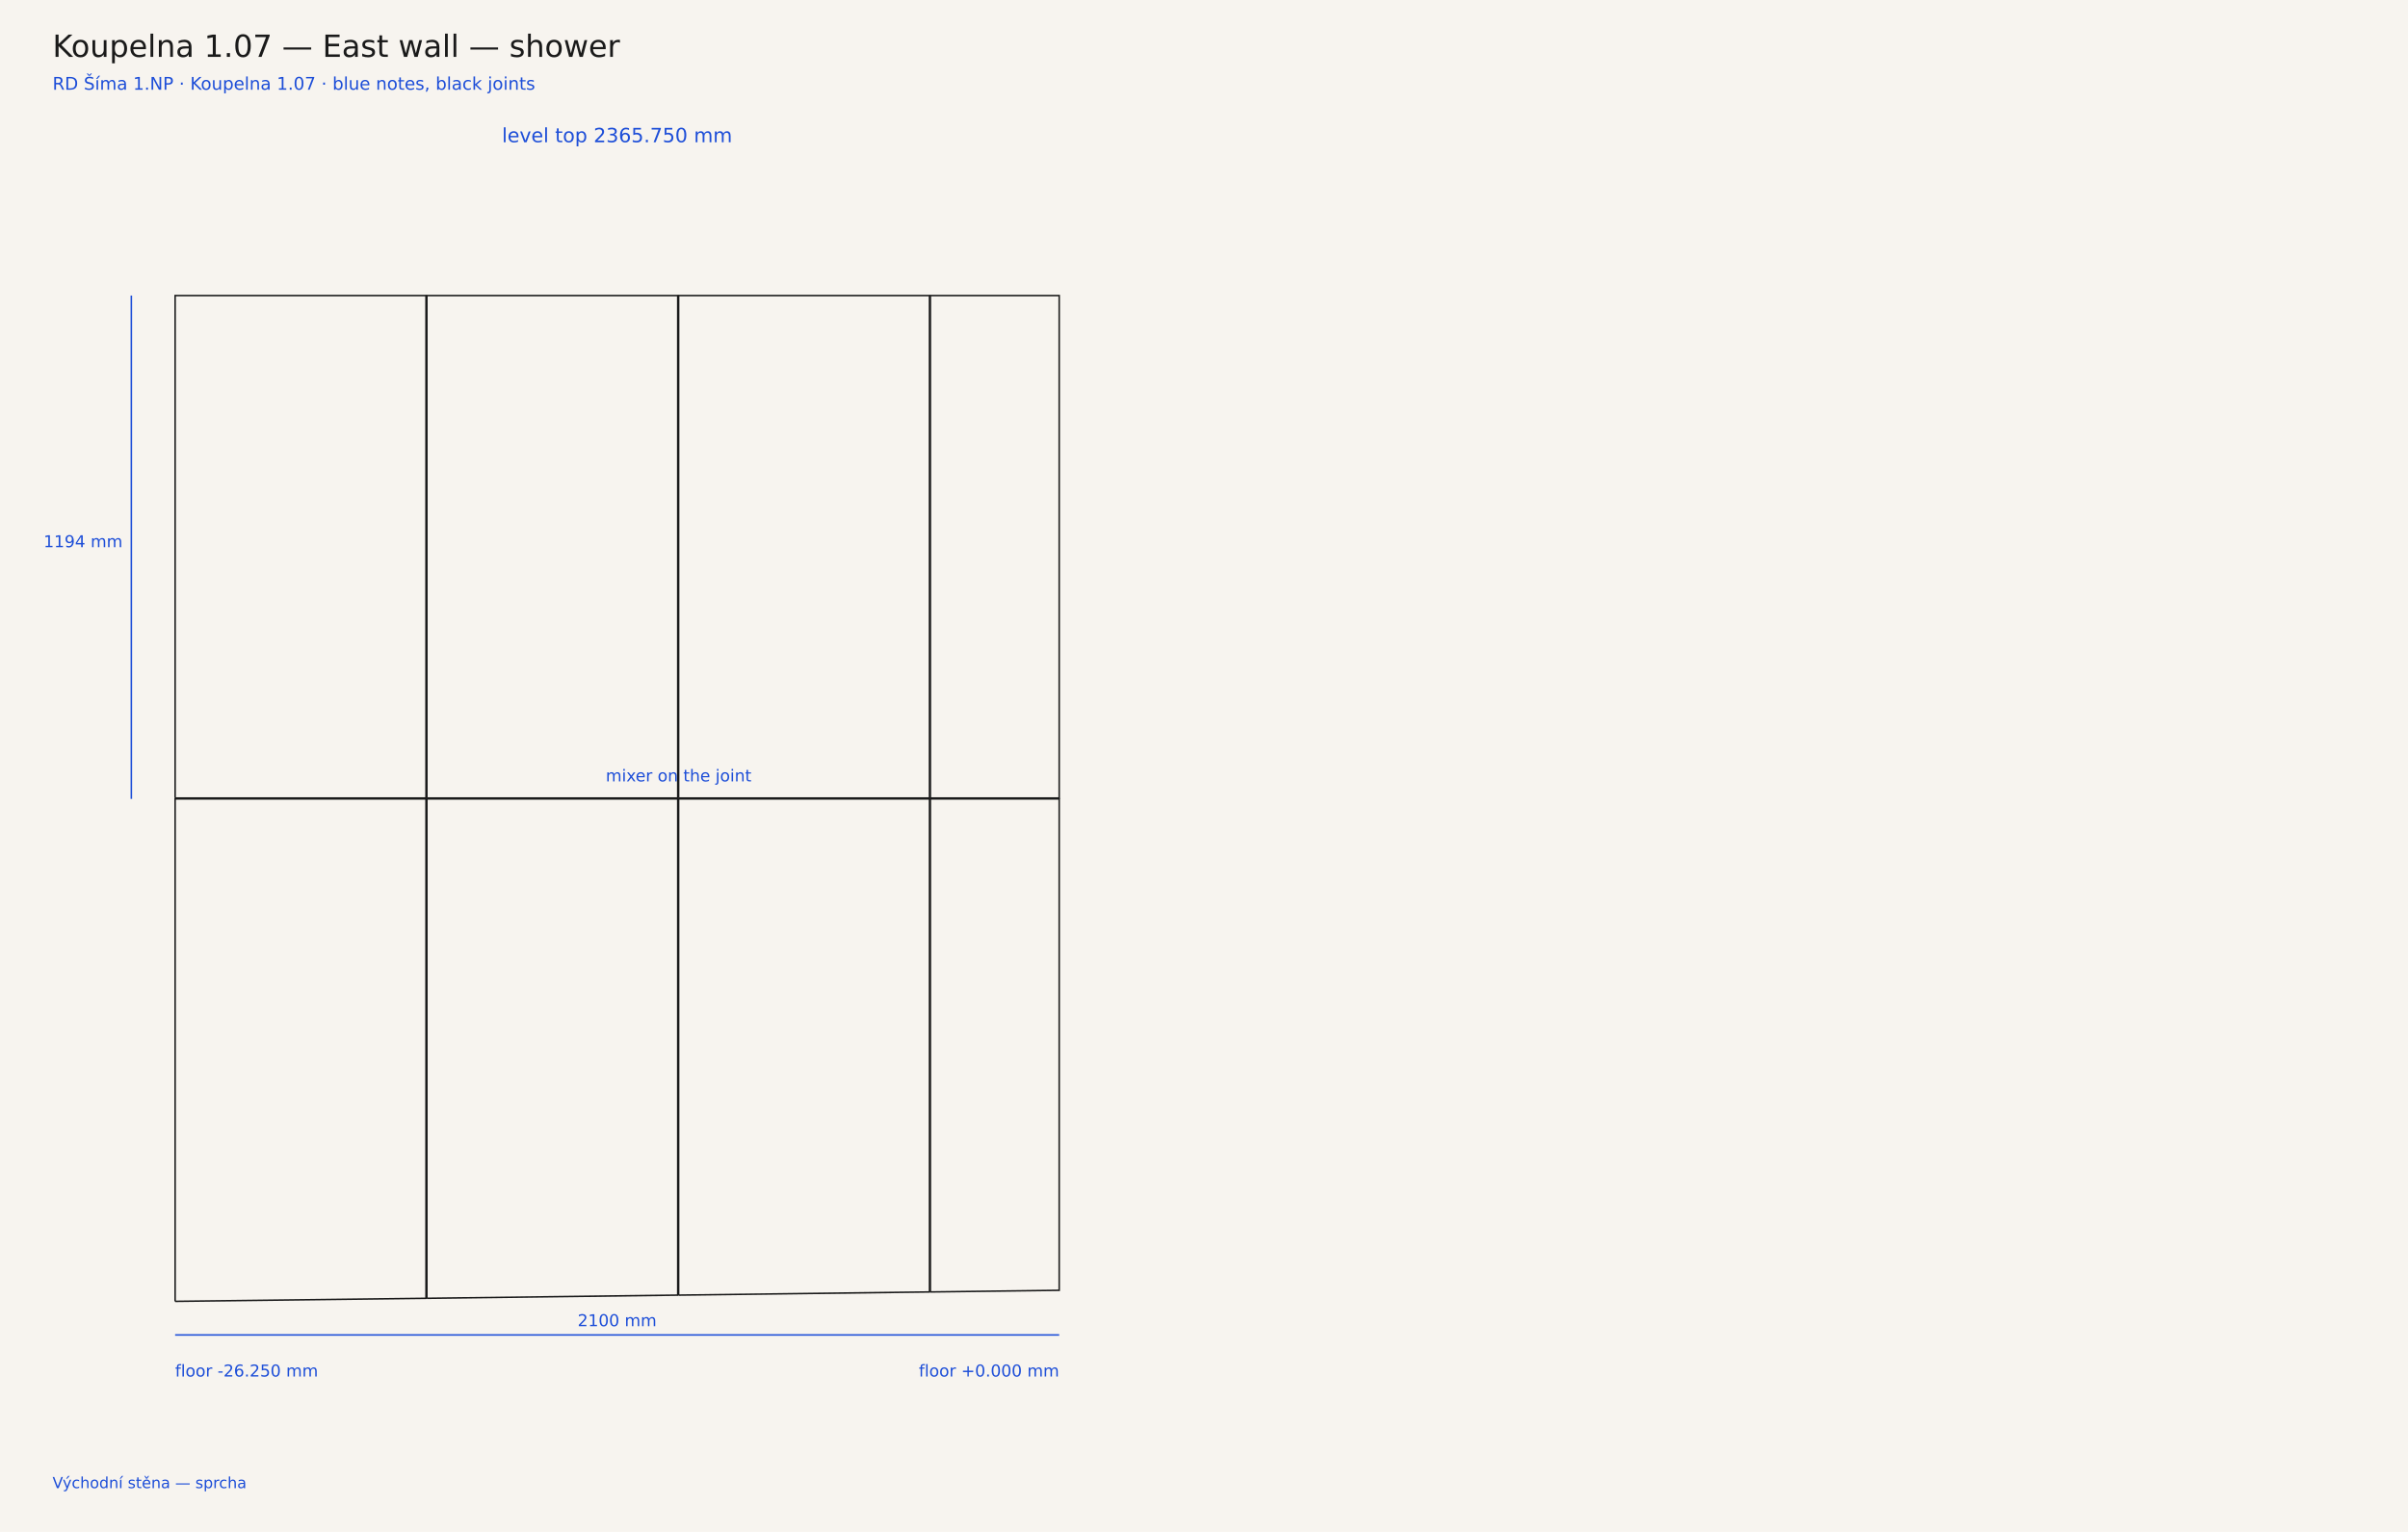
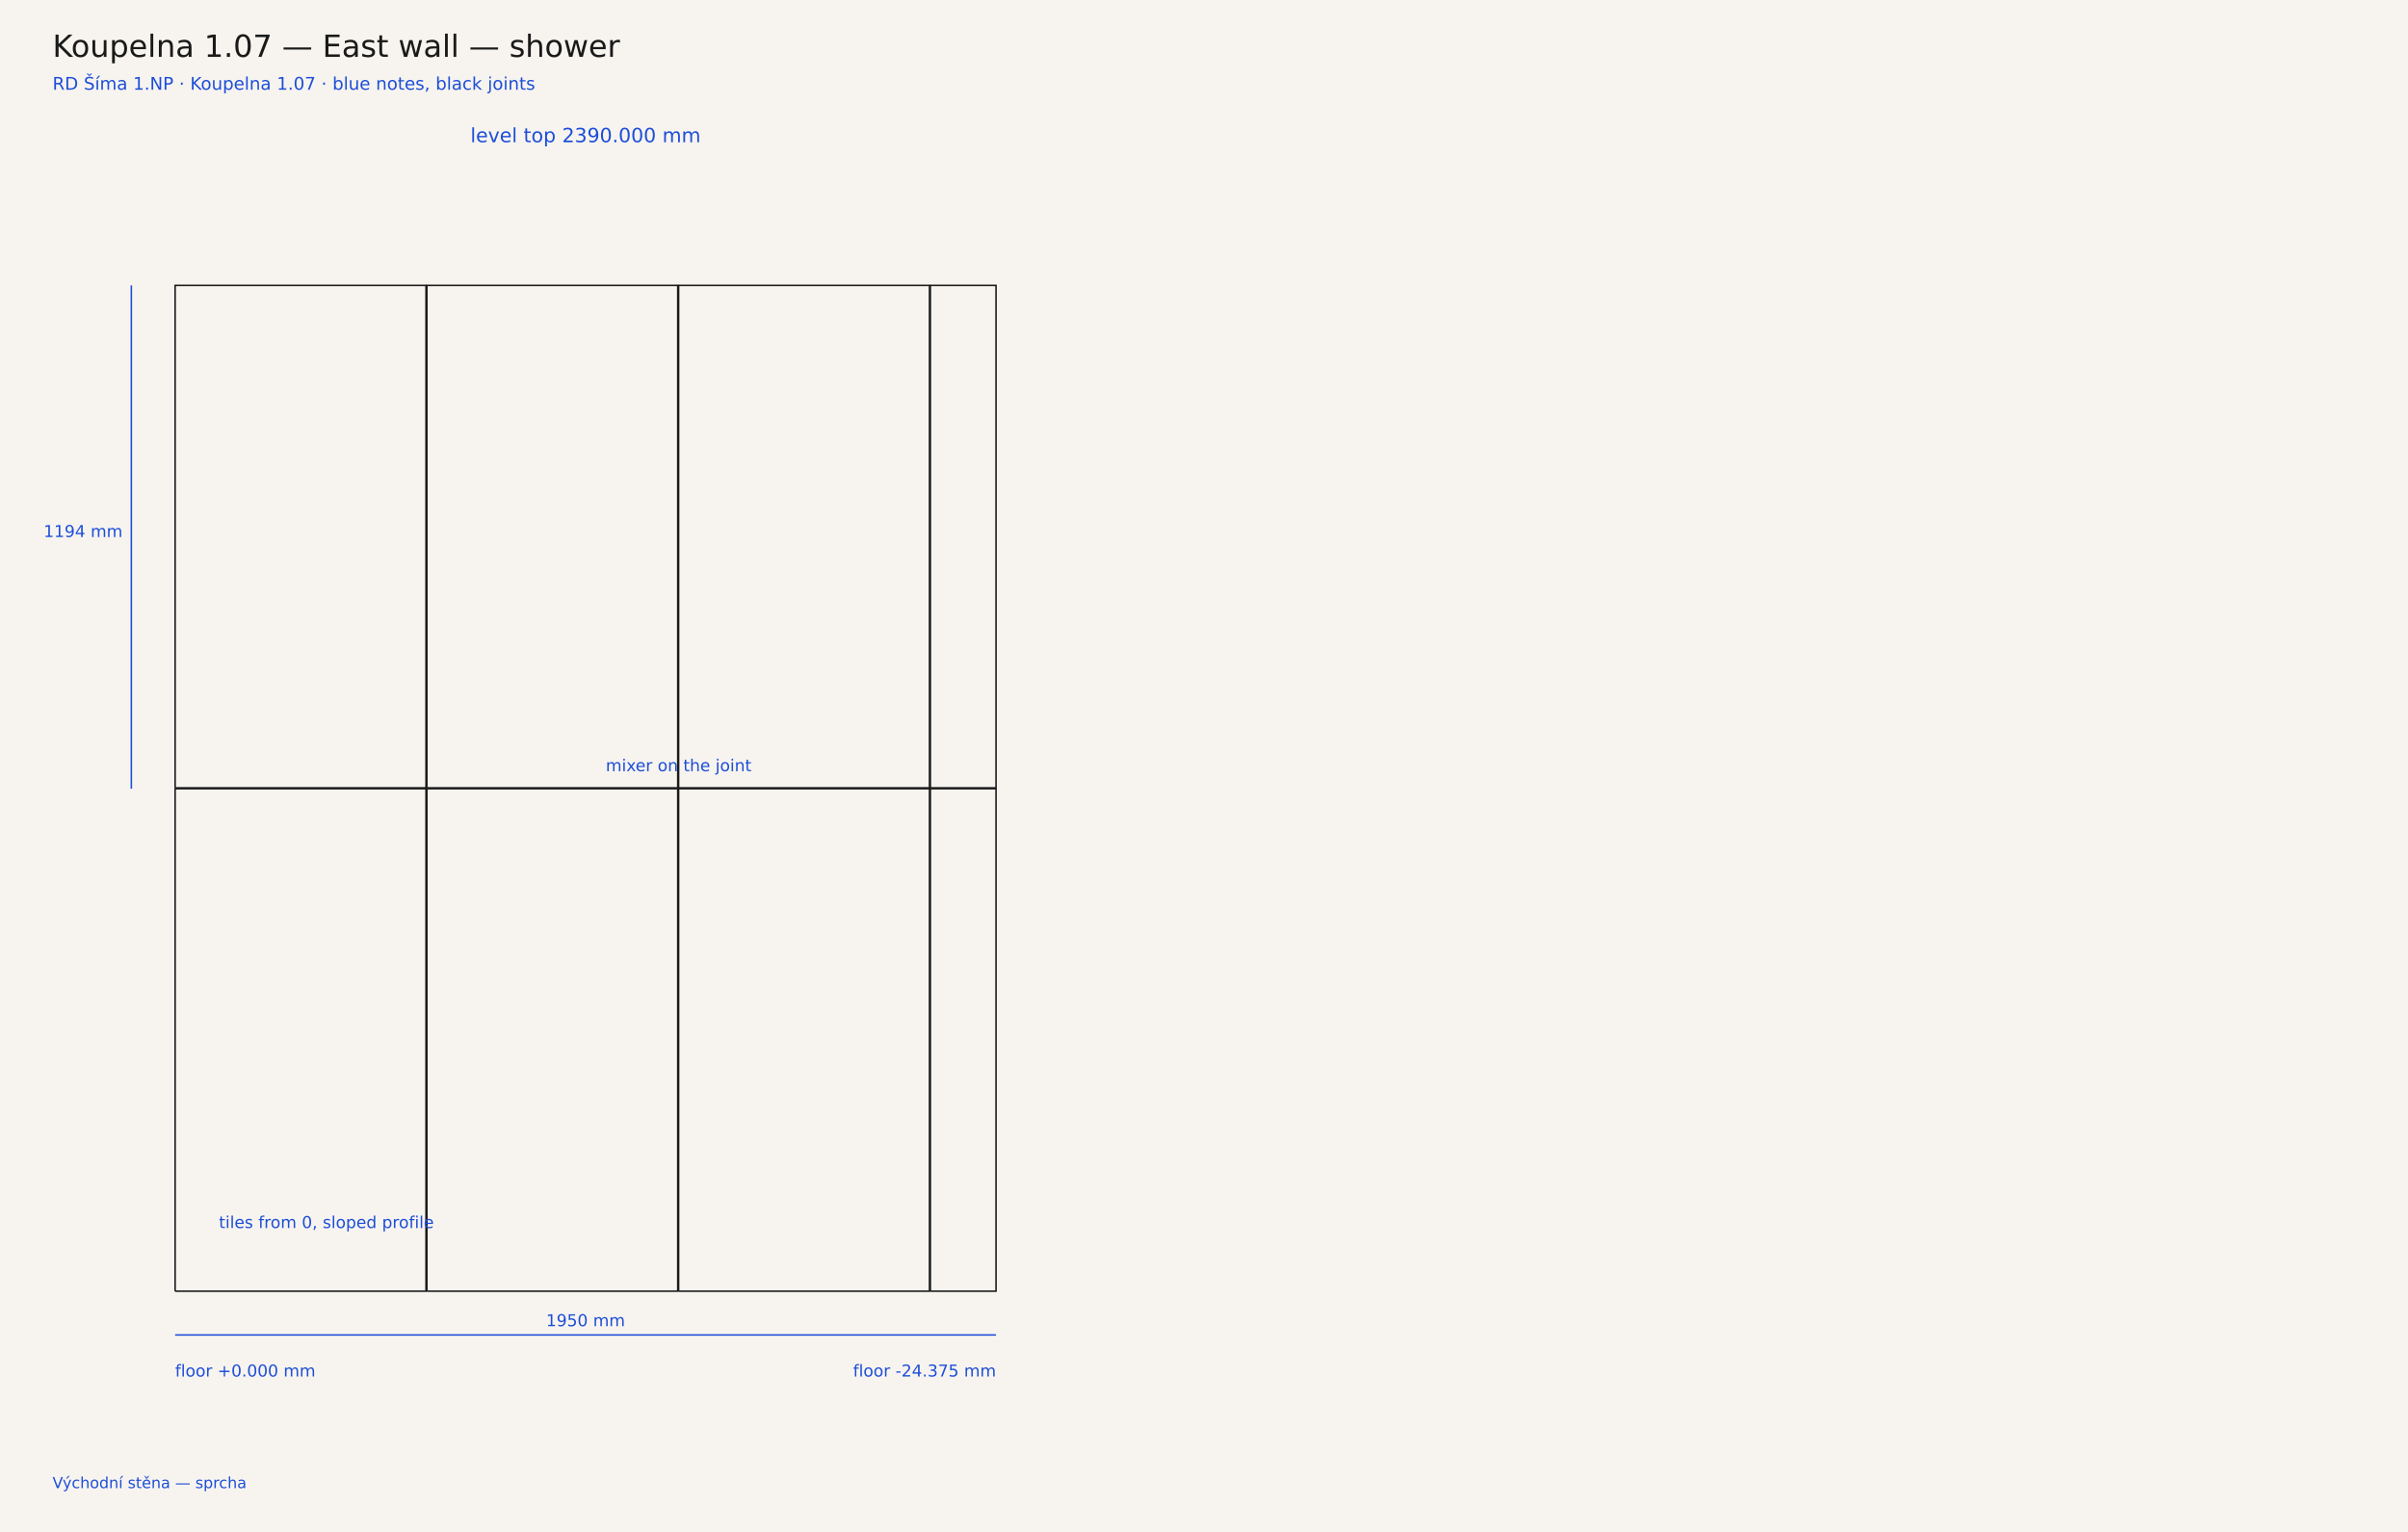
<svg xmlns="http://www.w3.org/2000/svg" width="2200" height="1400" viewBox="0 0 2200 1400">
  <rect width="2200" height="1400" fill="#f7f4ef" />
  <text x="48" y="52" font-family="DejaVu Sans, sans-serif" font-size="28" fill="#1a1a1a">Koupelna 1.07 — East wall — shower</text>
  <text x="48" y="82" font-family="DejaVu Sans, sans-serif" font-size="16" fill="#1d4ed8">RD Šíma 1.NP · Koupelna 1.07 · blue notes, black joints</text>
-   <polyline points="160.0,1189.3 389.2,1186.5 389.2,730.1 160.0,730.1 160.0,1189.3" fill="none" stroke="#1a1a1a" stroke-width="1.4" stroke-linejoin="miter" />
-   <polyline points="390.0,1186.5 619.2,1183.6 619.2,730.1 390.0,730.1 390.0,1186.5" fill="none" stroke="#1a1a1a" stroke-width="1.4" stroke-linejoin="miter" />
-   <polyline points="620.0,1183.6 849.2,1180.7 849.2,730.1 620.0,730.1 620.0,1183.6" fill="none" stroke="#1a1a1a" stroke-width="1.4" stroke-linejoin="miter" />
-   <polyline points="850.0,1180.7 967.7,1179.2 967.7,730.1 850.0,730.1 850.0,1180.7" fill="none" stroke="#1a1a1a" stroke-width="1.4" stroke-linejoin="miter" />
-   <polyline points="160.0,729.3 389.2,729.3 389.2,270.1 160.0,270.1 160.0,729.3" fill="none" stroke="#1a1a1a" stroke-width="1.4" stroke-linejoin="miter" />
-   <polyline points="390.0,729.3 619.2,729.3 619.2,270.1 390.0,270.1 390.0,729.3" fill="none" stroke="#1a1a1a" stroke-width="1.4" stroke-linejoin="miter" />
-   <polyline points="620.0,729.3 849.2,729.3 849.2,270.1 620.0,270.1 620.0,729.3" fill="none" stroke="#1a1a1a" stroke-width="1.4" stroke-linejoin="miter" />
-   <polyline points="850.0,729.3 967.7,729.3 967.7,270.1 850.0,270.1 850.0,729.3" fill="none" stroke="#1a1a1a" stroke-width="1.4" stroke-linejoin="miter" />
+   <polyline points="160.0,1180.0 389.2,1180.0 389.2,720.8 160.0,720.8 160.0,1180.0" fill="none" stroke="#1a1a1a" stroke-width="1.4" stroke-linejoin="miter" />
+   <polyline points="390.0,1180.0 619.2,1180.0 619.2,720.8 390.0,720.8 390.0,1180.0" fill="none" stroke="#1a1a1a" stroke-width="1.4" stroke-linejoin="miter" />
+   <polyline points="620.0,1180.0 849.2,1180.0 849.2,720.8 620.0,720.8 620.0,1180.0" fill="none" stroke="#1a1a1a" stroke-width="1.4" stroke-linejoin="miter" />
+   <polyline points="850.0,1180.0 910.0,1180.0 910.0,720.8 850.0,720.8 850.0,1180.0" fill="none" stroke="#1a1a1a" stroke-width="1.4" stroke-linejoin="miter" />
+   <polyline points="160.0,720.0 389.2,720.0 389.2,260.8 160.0,260.8 160.0,720.0" fill="none" stroke="#1a1a1a" stroke-width="1.4" stroke-linejoin="miter" />
+   <polyline points="390.0,720.0 619.2,720.0 619.2,260.8 390.0,260.8 390.0,720.0" fill="none" stroke="#1a1a1a" stroke-width="1.4" stroke-linejoin="miter" />
+   <polyline points="620.0,720.0 849.2,720.0 849.2,260.8 620.0,260.8 620.0,720.0" fill="none" stroke="#1a1a1a" stroke-width="1.4" stroke-linejoin="miter" />
+   <polyline points="850.0,720.0 910.0,720.0 910.0,260.8 850.0,260.8 850.0,720.0" fill="none" stroke="#1a1a1a" stroke-width="1.4" stroke-linejoin="miter" />
  <line x1="160.0" y1="1220.0" x2="160.0" y2="1220.0" stroke="#1d4ed8" stroke-width="1" />
-   <line x1="967.7" y1="1220.0" x2="967.7" y2="1220.0" stroke="#1d4ed8" stroke-width="1" />
-   <line x1="160.0" y1="1220.0" x2="967.7" y2="1220.0" stroke="#1d4ed8" stroke-width="1.4" />
+   <line x1="910.0" y1="1220.0" x2="910.0" y2="1220.0" stroke="#1d4ed8" stroke-width="1" />
+   <line x1="160.0" y1="1220.0" x2="910.0" y2="1220.0" stroke="#1d4ed8" stroke-width="1.4" />
  <text y="1212.0" text-anchor="middle" font-family="DejaVu Sans, sans-serif" font-size="15" fill="#1d4ed8">
-     <tspan x="563.8" dy="0">2100 mm</tspan>
+     <tspan x="535.0" dy="0">1950 mm</tspan>
  </text>
-   <line x1="120.0" y1="730.1" x2="120.0" y2="730.1" stroke="#1d4ed8" stroke-width="1" />
-   <line x1="120.0" y1="270.1" x2="120.0" y2="270.1" stroke="#1d4ed8" stroke-width="1" />
-   <line x1="120.0" y1="730.1" x2="120.0" y2="270.1" stroke="#1d4ed8" stroke-width="1.4" />
-   <text y="500.1" text-anchor="end" font-family="DejaVu Sans, sans-serif" font-size="15" fill="#1d4ed8">
+   <line x1="120.0" y1="720.8" x2="120.0" y2="720.8" stroke="#1d4ed8" stroke-width="1" />
+   <line x1="120.0" y1="260.8" x2="120.0" y2="260.8" stroke="#1d4ed8" stroke-width="1" />
+   <line x1="120.0" y1="720.8" x2="120.0" y2="260.8" stroke="#1d4ed8" stroke-width="1.4" />
+   <text y="490.8" text-anchor="end" font-family="DejaVu Sans, sans-serif" font-size="15" fill="#1d4ed8">
    <tspan x="112.0" dy="0">1194 mm</tspan>
  </text>
  <text y="130.0" text-anchor="middle" font-family="DejaVu Sans, sans-serif" font-size="18" fill="#1d4ed8">
-     <tspan x="563.8" dy="0">level top 2365.750 mm</tspan>
+     <tspan x="535.0" dy="0">level top 2390.000 mm</tspan>
  </text>
  <text y="1258.0" text-anchor="start" font-family="DejaVu Sans, sans-serif" font-size="15" fill="#1d4ed8">
-     <tspan x="160.0" dy="0">floor -26.250 mm</tspan>
+     <tspan x="160.0" dy="0">floor +0.000 mm</tspan>
  </text>
  <text y="1258.0" text-anchor="end" font-family="DejaVu Sans, sans-serif" font-size="15" fill="#1d4ed8">
-     <tspan x="967.7" dy="0">floor +0.000 mm</tspan>
+     <tspan x="910.0" dy="0">floor -24.375 mm</tspan>
  </text>
-   <text y="714.1" text-anchor="middle" font-family="DejaVu Sans, sans-serif" font-size="15" fill="#1d4ed8">
+   <text y="704.8" text-anchor="middle" font-family="DejaVu Sans, sans-serif" font-size="15" fill="#1d4ed8">
    <tspan x="620.0" dy="0">mixer on the joint</tspan>
+   </text>
+   <text y="1122.3" text-anchor="start" font-family="DejaVu Sans, sans-serif" font-size="15" fill="#1d4ed8">
+     <tspan x="200.0" dy="0">tiles from 0, sloped profile</tspan>
  </text>
  <text y="1360.0" text-anchor="start" font-family="DejaVu Sans, sans-serif" font-size="14" fill="#1d4ed8">
    <tspan x="48.0" dy="0">Východní stěna — sprcha</tspan>
  </text>
</svg>
